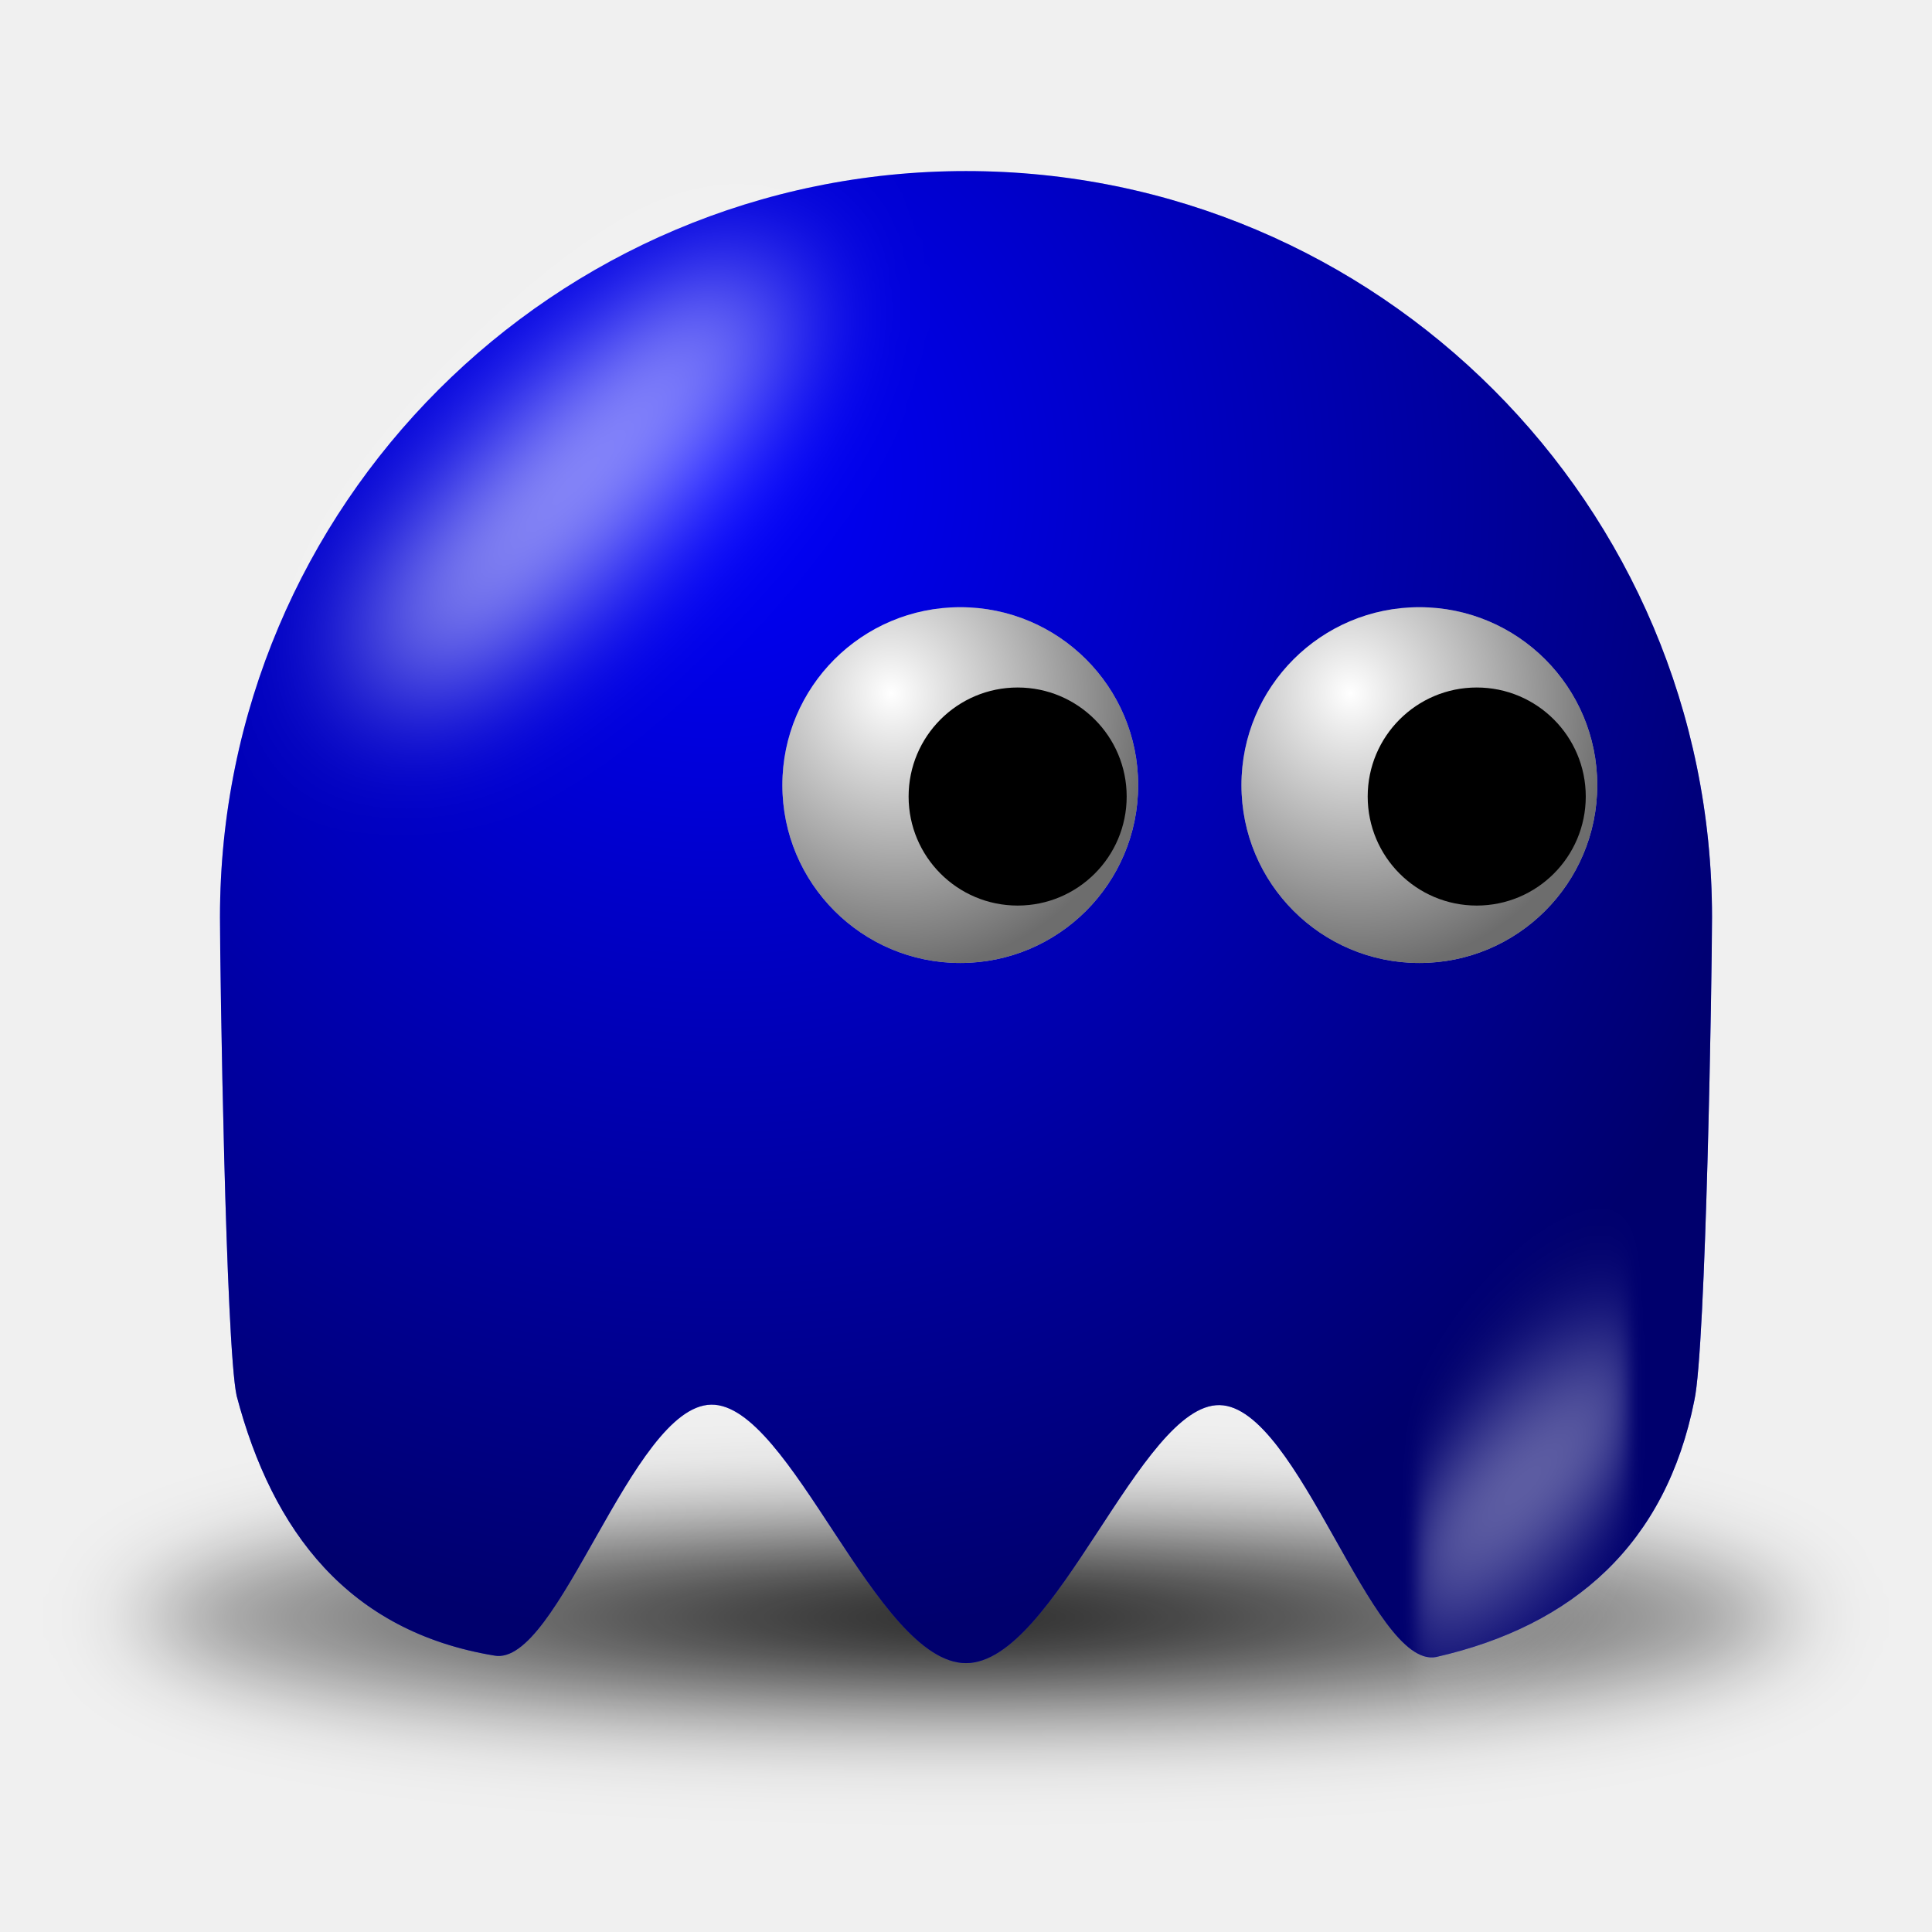
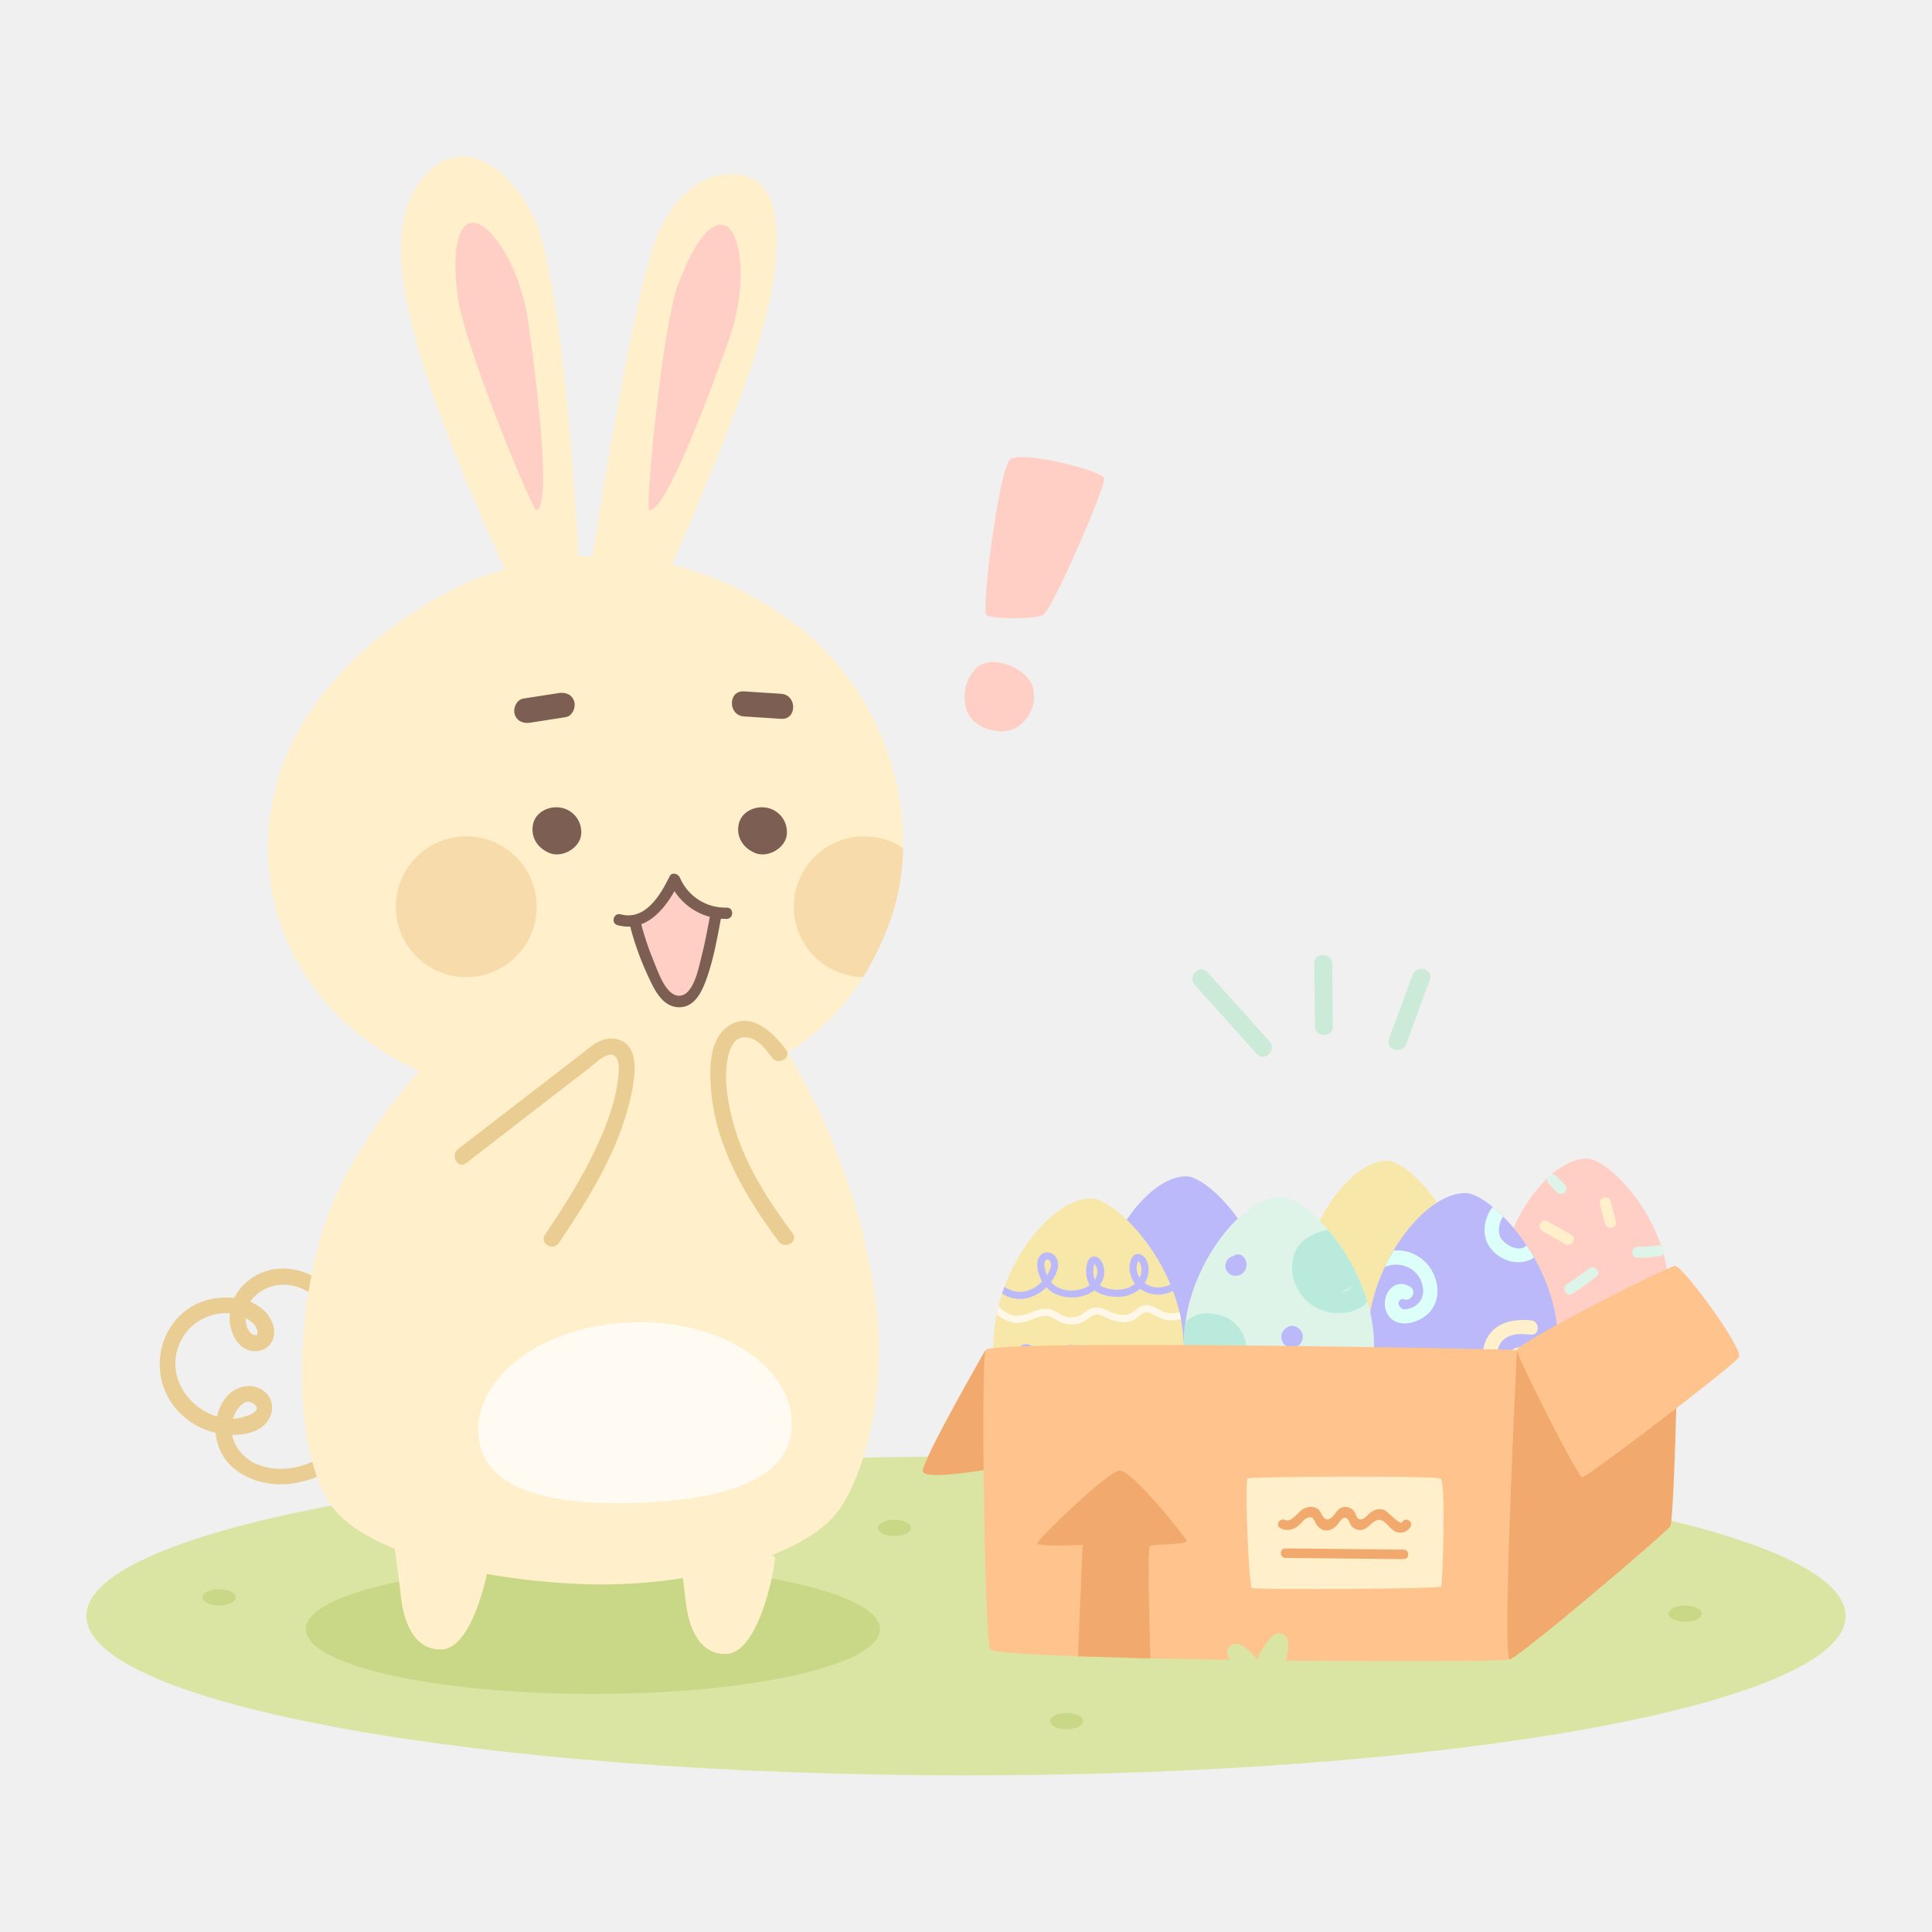
- <svg xmlns="http://www.w3.org/2000/svg" xmlns:xlink="http://www.w3.org/1999/xlink" id="svg2" viewBox="4 15 120 120" version="1.0">
-   <defs id="defs4">
-     <linearGradient id="linearGradient2315">
-       <stop id="stop2317" style="stop-color:#000000;stop-opacity:0" offset="0" />
-       <stop id="stop2319" style="stop-color:#000000;stop-opacity:.572" offset="1" />
-     </linearGradient>
-     <radialGradient id="radialGradient2342" xlink:href="#linearGradient2315" gradientUnits="userSpaceOnUse" cy="497.96" cx="216.99" gradientTransform="matrix(.7158 1.4128 -1.3538 .68592 735.84 -155.77)" r="65" />
-     <radialGradient id="radialGradient2365" xlink:href="#linearGradient2315" gradientUnits="userSpaceOnUse" cy="409.86" cx="233.5" gradientTransform="matrix(.3871 1.5161 -1.4234 .36342 726.51 -93.107)" r="15.5" />
-     <filter id="filter3730" height="1.682" width="1.696" y="-.341" x="-.348">
-       <feGaussianBlur id="feGaussianBlur3732" stdDeviation="5.465" />
-     </filter>
-     <filter id="filter4065" height="1.907" width="2.039" y="-.453" x="-.52">
-       <feGaussianBlur id="feGaussianBlur4067" stdDeviation="4.151" />
-     </filter>
-     <radialGradient id="radialGradient4078" gradientUnits="userSpaceOnUse" cy="506.35" cx="210.89" gradientTransform="matrix(1.4028 .0000016439 -1.4521e-7 .20588 -89.845 403.11)" r="68">
-       <stop id="stop4074" style="stop-color:#000000" offset="0" />
-       <stop id="stop4076" style="stop-color:#000000;stop-opacity:0" offset="1" />
-     </radialGradient>
-     <filter id="filter4112" height="1.68" width="1.14" y="-.34" x="-.07">
-       <feGaussianBlur id="feGaussianBlur4114" stdDeviation="3.968" />
-     </filter>
+ <svg xmlns="http://www.w3.org/2000/svg" viewBox="0 0 1080 1080">
+   <defs>
+     <style>.cls-1{fill:#dbe5a3;}.cls-2{fill:#c9d887;}.cls-3{fill:#eacd92;}.cls-4{fill:#f2a96d;}.cls-5{fill:#f7e8aa;}.cls-6{fill:none;}.cls-7{fill:#bbb9f9;}.cls-8{fill:#fff8e9;}.cls-9{fill:#ffcfc5;}.cls-10{fill:#ffefca;}.cls-11{fill:#dff4e8;}.cls-12{fill:#7c5e52;}.cls-13{fill:#dcfff9;}.cls-14{fill:#b9eadb;}.cls-15{fill:#e8d780;}.cls-16{fill:#f7dbaa;}.cls-17{fill:#ffc38d;}.cls-18{fill:#ccead8;}.cls-19{fill:#fff;opacity:0.78;}</style>
  </defs>
-   <g id="layer1" transform="translate(-233.42 -11.735)">
-     <g id="g2398" transform="matrix(.71287 0 0 .71287 148.43 -234.5)">
-       <path id="path4069" style="filter:url(#filter4112);fill:url(#radialGradient4078)" transform="matrix(1.0588 0 0 .85714 -9.1176 72.48)" d="m274 507.36c0 7.73-30.46 14-68 14s-68-6.27-68-14 30.46-14 68-14 68 6.27 68 14z" />
-       <path id="path2327" style="fill:#0000ff" transform="translate(-31,-85)" d="m305 531.36c0 4.85-0.53 37.56-1.54 42.11-2.47 12.46-10.48 19.63-22.51 22.36-5.59 1.04-11.95-21.82-18.85-21.95s-14.34 22.48-22.1 22.48c-7.8 0-15.27-22.62-22.2-22.52-6.93 0.11-13.31 22.94-18.91 21.86-12.68-2.1-19.32-10.78-22.44-22.64-0.95-4.42-1.45-37-1.45-41.7 0-35.88 29.12-65 65-65s65 29.12 65 65z" />
-       <path id="path2340" style="fill:url(#radialGradient2342)" transform="translate(-31,-85)" d="m305 531.36c0 4.85-0.53 37.56-1.54 42.11-2.47 12.46-10.48 19.63-22.51 22.36-5.59 1.04-11.95-21.82-18.85-21.95s-14.34 22.48-22.1 22.48c-7.8 0-15.27-22.62-22.2-22.52-6.93 0.11-13.31 22.94-18.91 21.86-12.68-2.1-19.32-10.78-22.44-22.64-0.95-4.42-1.45-37-1.45-41.7 0-35.88 29.12-65 65-65s65 29.12 65 65z" />
-       <g id="g2352" transform="translate(5,10)">
-         <path id="path2344" style="fill:#ffffff" d="m255 417.86a15.5 15.5 0 1 1 -31 0 15.5 15.5 0 1 1 31 0z" transform="translate(4,7)" />
-         <path id="path2346" style="fill:url(#radialGradient2365)" d="m255 417.86a15.5 15.5 0 1 1 -31 0 15.5 15.5 0 1 1 31 0z" transform="translate(4,7)" />
-         <path id="path2350" style="fill:#000000" d="m255 417.86a15.5 15.5 0 1 1 -31 0 15.5 15.5 0 1 1 31 0z" transform="matrix(.6129 0 0 .6129 101.71 169.75)" />
-       </g>
-       <g id="g2357" transform="translate(-35,10)">
-         <path id="path2359" style="fill:#ffffff" d="m255 417.86a15.5 15.5 0 1 1 -31 0 15.5 15.5 0 1 1 31 0z" transform="translate(4,7)" />
-         <path id="path2361" style="fill:url(#radialGradient2365)" d="m255 417.86a15.5 15.5 0 1 1 -31 0 15.5 15.5 0 1 1 31 0z" transform="translate(4,7)" />
-         <path id="path2363" style="fill:#000000" d="m255 417.86a15.5 15.5 0 1 1 -31 0 15.5 15.5 0 1 1 31 0z" transform="matrix(.6129 0 0 .6129 101.71 169.75)" />
-       </g>
-       <path id="path2371" style="filter:url(#filter3730);fill-opacity:.627;fill:#ffffff" d="m180.01 413.25c-10.03 10.27-20.41 16.42-23.17 13.72-2.77-2.7 3.13-13.23 13.15-23.5 10.03-10.27 20.41-16.41 23.17-13.71 2.77 2.7-3.13 13.22-13.15 23.49z" />
-       <path id="path3734" style="filter:url(#filter4065);fill-opacity:.434;fill:#ffffff" transform="matrix(.77126 .63652 -.63652 .77126 379.12 -54.471)" d="m262 501.86c0 7.45-2.46 13.5-5.5 13.5s-5.5-6.05-5.5-13.5 2.46-13.5 5.5-13.5 5.5 6.05 5.5 13.5z" />
-     </g>
+   <g id="Layer_1" data-name="Layer 1">
+     <ellipse class="cls-1" cx="540" cy="903.34" rx="491.71" ry="89.12" />
+     <ellipse class="cls-2" cx="331.44" cy="910.75" rx="160.51" ry="36.2" />
+     <ellipse class="cls-2" cx="499.99" cy="854.11" rx="9.28" ry="4.57" />
+     <ellipse class="cls-2" cx="596.26" cy="962.11" rx="9.28" ry="4.57" />
+     <ellipse class="cls-2" cx="122.49" cy="892.92" rx="9.28" ry="4.57" />
+     <ellipse class="cls-2" cx="942.01" cy="902.06" rx="9.28" ry="4.57" />
+     <path class="cls-3" d="M196.15,737.42c-6.82-15.65-21.11-28.85-39.1-28.28-16.2.52-30.75,14.14-28.45,31.06,1,7,5.56,14.74,13.39,15.14,8.35.44,13.22-7.19,10.63-14.8-5.59-16.4-28.52-18.09-41.88-12C95.11,735.6,87.11,752.3,89.81,769s16.36,29.53,32.8,32.36c7.66,1.32,17.08,1.19,23.63-3.54,6.21-4.49,8.25-13.54,2.4-19.21-5.59-5.42-14.24-4.71-19.88.11-6.22,5.32-8.84,14.48-8.16,22.43,1.85,21.74,24.56,31.1,43.83,28s36.11-15.72,45.4-32.65c2.78-5.08-5-9.63-7.78-4.55-10.31,18.82-35,35-57,27.13-11.26-4.05-18.6-15.59-14.34-27.43,1.41-3.91,6.08-10.65,11-7,6.91,5-7.78,8.34-10.61,8.42-22.86.67-41.36-23.82-29.26-45a28.44,28.44,0,0,1,26.23-13.94c5.21.39,10.85,2.53,14.3,6.6,1.67,2,3.1,7.36-1.26,5.11-2.58-1.33-3.51-5-3.74-7.62-1.09-13,11.82-21.25,23.62-19.94,13.24,1.47,22.36,12.17,27.38,23.7,2.31,5.3,10.07.72,7.77-4.54Z" />
+     <path class="cls-4" d="M550.85,754.74s-35,60.67-35,67.61,57.3-4.68,57.3-4.68Z" />
+     <path class="cls-5" d="M775.37,648.88c12.46,0,48.23,36.85,43.57,78.33S772.78,777,753.07,765.84s-28-33.64-22.82-61.3S757.22,648.88,775.37,648.88Z" />
+     <path class="cls-6" d="M754.32,685.46a12.55,12.55,0,0,0,1.83-4.13c.26-1.18.11-2.68-1.1-3.29s-1.81.58-2,1.54a11.12,11.12,0,0,0,.89,5C754.08,684.86,754.2,685.16,754.32,685.46Z" />
+     <path class="cls-6" d="M804.43,729.16a14.38,14.38,0,0,0-.1-5.15,2.08,2.08,0,0,0-.17-.65,1.43,1.43,0,0,0-.37.19,3.35,3.35,0,0,0-1.06,1.81,8.28,8.28,0,0,0,1,6.39A13.06,13.06,0,0,0,804.43,729.16Z" />
+     <path class="cls-6" d="M765.46,732a7.91,7.91,0,0,0,1.51-5.14c0-1.3.07-3.39-.84-4.49s-1.75,1.22-2,1.86a10.41,10.41,0,0,0,.88,8.22A5.89,5.89,0,0,0,765.46,732Z" />
+     <path class="cls-6" d="M798.37,686.6a7.73,7.73,0,0,0,.28-6.76c-.15-.3-.62-1.07-.91-1.14a.3.3,0,0,0-.13.18c-.07.22-.19.44-.26.67a7.54,7.54,0,0,0-.27,3.62A9.37,9.37,0,0,0,798.37,686.6Z" />
+     <path class="cls-6" d="M777.15,687.58a7.53,7.53,0,0,0,1.08-4.61,5.61,5.61,0,0,0-.57-1.92,9.35,9.35,0,0,0-.52-.81,3.25,3.25,0,0,1-.23-.29,10.18,10.18,0,0,0-.55,3,10.5,10.5,0,0,0,.53,4A5.36,5.36,0,0,0,777.15,687.58Z" />
+     <path class="cls-6" d="M743.5,731.42a14.1,14.1,0,0,0,1.49-2.89c.42-1.14,2.25-7.78-1-6.67s-1.63,6.9-.75,9.07C743.34,731.1,743.42,731.26,743.5,731.42Z" />
+     <path class="cls-6" d="M786.68,732.36a16.77,16.77,0,0,0,.82-5.92,5.3,5.3,0,0,0-.76-2.51,5.36,5.36,0,0,0-.68-.83,1.72,1.72,0,0,0-.22-.14,1.41,1.41,0,0,0-.17.14,6.14,6.14,0,0,0-1.15,4.25,11.92,11.92,0,0,0,2.1,5.16Z" />
+     <path class="cls-7" d="M797.35,679.55c.07-.23.19-.45.26-.67a.3.3,0,0,1,.13-.18c.29.07.76.84.91,1.14a7.73,7.73,0,0,1-.28,6.76,9.37,9.37,0,0,1-1.29-3.43A7.54,7.54,0,0,1,797.35,679.55Z" />
+     <path class="cls-8" d="M744.17,751.61a11.25,11.25,0,0,1,3.91-1.32,7.74,7.74,0,0,1,3.26.82c2.29,1,4.35,2.52,6.76,3.29a9.85,9.85,0,0,0,7.78-.82c2.23-1.15,4.4-3.08,7-3.19s5.12,1.17,7.48,2.16c2.55,1.06,5.21,2,8,1.61s5.25-2.25,8-3.17c3.55-1.2,6.94.77,10.39,1.4a19.84,19.84,0,0,0,2.4.28c.82-1.06,1.6-2.17,2.34-3.34a15.23,15.23,0,0,1-4.32-.3c-3.14-.68-6.15-2.12-9.43-1.79-2.91.29-5.23,2-7.87,3s-4.91.45-7.36-.5-4.74-2.15-7.31-2.59a11.48,11.48,0,0,0-7.85,1.62c-2.07,1.18-4.18,2.87-6.69,2.69-2.31-.17-4.41-1.65-6.4-2.7-2.47-1.3-5.18-2.36-8-1.66-1.68.42-3.14,1.51-4.85,1.84s-3.59-.51-5.13-1.31a1.65,1.65,0,0,0-1.19-.16,45.58,45.58,0,0,0,2.72,4.45,8.63,8.63,0,0,0,1.52.36A8.77,8.77,0,0,0,744.17,751.61Z" />
+     <path class="cls-9" d="M887,647.64c13,0,50.18,38.33,45.32,81.49s-48,51.79-68.52,40.19-29.14-35-23.74-63.77S868.08,647.64,887,647.64Z" />
+     <path class="cls-10" d="M878.37,690.23q-6.64-3.59-13.1-7.48c-3.4-2.06-6.64,3.19-3.24,5.25q6.45,3.88,13.09,7.47C878.61,697.36,881.86,692.11,878.37,690.23Z" />
+     <path class="cls-10" d="M915.21,722.72c-.78,2-2.94,3.76-4.16,5.49a52.6,52.6,0,0,0-3.63,6c-1.83,3.5,3.41,6.76,5.25,3.24a52.87,52.87,0,0,1,4.11-6.65c1.53-2.09,3.36-3.83,4.33-6.27C922.58,720.81,916.66,719.06,915.21,722.72Z" />
+     <path class="cls-10" d="M876.36,745.15c-4.1.4-8.17,1-12.21,1.72s-2.41,6.72,1.49,6c3.5-.66,7-1.19,10.57-1.54a3.18,3.18,0,0,0,3.16-3C879.42,746.8,878,745,876.36,745.15Z" />
+     <path class="cls-10" d="M903.28,682.62q-1.56-5.5-2.9-11.06c-.93-3.86-6.92-2.38-6,1.49q1.35,5.57,2.9,11.07C898.37,687.92,904.37,686.46,903.28,682.62Z" />
+     <path class="cls-11" d="M888.17,709.14q-5.94,4.61-12.24,8.71c-3.3,2.16-.35,7.59,3,5.41q7-4.56,13.52-9.66C895.56,711.17,891.28,706.72,888.17,709.14Z" />
+     <path class="cls-11" d="M874.77,662.23l-4.59-4.75a3.08,3.08,0,1,0-4.47,4.25l4.59,4.75a3.11,3.11,0,0,0,4.36.11A3.15,3.15,0,0,0,874.77,662.23Z" />
+     <path class="cls-11" d="M926.4,696.21a60.53,60.53,0,0,1-10.84.72c-4-.09-4.13,6.08-.15,6.16a69.5,69.5,0,0,0,12.48-.89C931.81,701.57,930.3,695.58,926.4,696.21Z" />
+     <path class="cls-11" d="M857.15,725.26a50.14,50.14,0,0,0-14.8-8.93c-3.71-1.45-5.46,4.47-1.79,5.9a41.76,41.76,0,0,1,12.13,7.29C855.67,732.09,860.16,727.86,857.15,725.26Z" />
+     <path class="cls-11" d="M908.6,763.27a106.73,106.73,0,0,0-4.83-12.61c-1.65-3.61-7-.62-5.4,3a95.73,95.73,0,0,1,4.25,11.12C903.8,768.53,909.79,767.07,908.6,763.27Z" />
+     <path class="cls-10" d="M276,320.15c-33,10.06-116.85,57.51-125.41,139.31s55.94,156.26,169.24,156.33c117,.07,158.71-48.54,177.8-101.18S497.91,387.89,443,347.8C389.27,308.61,332.78,302.84,276,320.15Z" />
+     <path class="cls-9" d="M355.9,514.3s16.51-7.31,21.5-21.36c5.87,11.85,22.7,17.2,22.7,17.2s-5.42,44.53-18.3,49.52S356.49,518.69,355.9,514.3Z" />
+     <path class="cls-10" d="M324,322.74s-7.46-162.44-25.46-200.63C283.06,89.26,255.07,76,236.63,99.28s-26.34,64.53,49.61,227.41C309.51,330.64,324,322.74,324,322.74Z" />
+     <path class="cls-10" d="M329.71,320.55s22-145.76,36.44-185.27,43.9-43,57.07-33.81,15.8,41.71,0,93.08-54.44,136.09-54.44,136.09Z" />
+     <path class="cls-10" d="M238,594.94s-43.9,44.78-58.83,97-14.05,115.9,3.95,146.63,89.84,45.22,144.28,47S445.61,872.4,467.12,846.5s55-137.86-36.18-252.88C358.24,586.59,238,594.94,238,594.94Z" />
+     <path class="cls-10" d="M434.93,579.72a371,371,0,0,1,24.51,44.63c7.24,15.52,22,55.37,24.42,73-22.45,6.78-57.6.78-57.6.78L415,590.81Z" />
+     <path class="cls-10" d="M220,860.55s2.79,20.19,4.25,32.92,7.17,29.42,23,28.54,25.32-38.63,26.93-54C252,853.08,220,860.55,220,860.55Z" />
+     <path class="cls-10" d="M379.18,863.11S382,883.3,383.43,896s7.16,29.42,23,28.54,25.32-38.63,26.93-54C411.23,855.64,379.18,863.11,379.18,863.11Z" />
+     <path class="cls-12" d="M311.3,451.28a13.84,13.84,0,0,1,13.59,15.07c-.65,7.78-10.7,13.46-17.83,10.46s-10.53-9.49-9.07-16.13S306.11,451.12,311.3,451.28Z" />
+     <path class="cls-12" d="M426.26,451.28a13.83,13.83,0,0,1,13.59,15.07c-.65,7.78-10.69,13.46-17.82,10.46s-10.54-9.49-9.08-16.13S421.07,451.12,426.26,451.28Z" />
+     <path class="cls-12" d="M296.28,404l19.87-3.09c3.74-.58,5.81-5.26,4.89-8.61-1.09-4-4.86-5.47-8.61-4.89l-19.87,3.09c-3.74.58-5.81,5.26-4.89,8.61,1.09,4,4.86,5.47,8.61,4.89Z" />
+     <path class="cls-12" d="M415.88,400.49l20.76,1.34c9,.59,9-13.42,0-14l-20.76-1.34c-9-.58-9,13.42,0,14Z" />
+     <path class="cls-12" d="M345.21,517.18c17,4.54,28-10.87,34.55-24.09l-5.75-.75a34,34,0,0,0,32.24,21.33c4.05-.1,4.06-6.4,0-6.3a27.6,27.6,0,0,1-26.17-16.7c-.93-2.25-4.42-3.45-5.76-.76-5.14,10.38-13.52,24.91-27.43,21.19-3.92-1-5.6,5-1.68,6.08Z" />
+     <path class="cls-12" d="M351.67,515.5a161.2,161.2,0,0,0,10.24,29.37c3.41,7.37,7.91,18,17.52,18.2,9.3.16,13.3-9.47,15.85-16.82,3.78-10.89,5.76-22.28,7.86-33.58.73-4-5.34-5.66-6.08-1.68-1.47,8-2.88,15.93-4.91,23.76-1.58,6.09-4.44,22.11-12.7,21.88-7.41-.2-11.73-13.86-14.09-19.46a155.6,155.6,0,0,1-7.62-23.34c-1-3.94-7-2.27-6.07,1.67Z" />
+     <path class="cls-9" d="M564.59,256.89c6.12-5.26,51.8,6.14,52.68,10.53s-29,73.76-34.25,76.39-28.53,2.2-31.61,0S558.44,262.16,564.59,256.89Z" />
+     <path class="cls-9" d="M545.56,373.67c8-8.49,29-.59,31.9,10.83s-5.26,22.53-14.05,24-21.07-2.76-23.41-12.79S540.88,378.64,545.56,373.67Z" />
+     <path class="cls-9" d="M300,285.2c-2.39.93-40.76-93.51-44.05-118.53s-.66-42.15,8.56-42.15,26.34,23,30.95,56.64S308.49,281.91,300,285.2Z" />
+     <path class="cls-9" d="M363,285.21c-2.55-.28,7.15-101.76,15.82-125.46s18.92-37.67,27.1-33.4,12.68,32.62,1.22,64.53S372,286.22,363,285.21Z" />
+     <path class="cls-7" d="M819.21,666.92c14.63,0,56.65,43.28,51.17,92S816.16,817.4,793,804.3s-32.9-39.51-26.81-72S797.88,666.92,819.21,666.92Z" />
+     <path class="cls-6" d="M860.06,764.5c-.83,11-12.82,14-21.73,10.86-10.3-3.68-11.58-14.68-8.49-24.09,3.76-11.45,15.2-14.25,26-13.15,5.07.51,4.9,8.47-.2,8-4.63-.46-9.88-.82-14,1.86-3.83,2.5-4.93,6.83-5.23,11.14-.34,5,1,8,6.08,9.26,2.24.54,5.24.86,7.27-.54a5.44,5.44,0,0,0,2.18-3.17c.79-2.34-.26-3.2-3.15-2.56-2.75,4.32-9.53.15-6.77-4.19C848.07,748.48,860.87,753.86,860.06,764.5Z" />
+     <path class="cls-13" d="M795,717.79c1.16,4,.63,8.47-2.7,11.31a11.46,11.46,0,0,1-5.72,2.67q-2.77.9-4.42-1.88Q780.9,727.21,784,726c4.42,2.6,8.61-4.18,4.19-6.78-9.69-5.69-17.22,6.35-12.79,14.9,4.87,9.41,18.13,5.73,23.89-.74,6.64-7.46,4.92-19.07-1.11-26.35a22.43,22.43,0,0,0-19.13-8c-1.76,3-3.4,6-4.89,9.2C782.56,704.6,792.38,708.71,795,717.79Z" />
+     <path class="cls-10" d="M842.09,757.87c-2.76,4.34,4,8.51,6.77,4.19,2.89-.64,3.94.22,3.15,2.56a5.44,5.44,0,0,1-2.18,3.17c-2,1.4-5,1.08-7.27.54-5.1-1.23-6.42-4.23-6.08-9.26.3-4.31,1.4-8.64,5.23-11.14,4.09-2.68,9.34-2.32,14-1.86,5.1.52,5.27-7.44.2-8-10.84-1.1-22.28,1.7-26,13.15-3.09,9.41-1.81,20.41,8.49,24.09,8.91,3.18,20.9.15,21.73-10.86C860.87,753.86,848.07,748.48,842.09,757.87Z" />
+     <path class="cls-13" d="M799,775c-8.64-.39-19.63,5.3-23.51,13.64a52.54,52.54,0,0,0,6.48,7.5,4.68,4.68,0,0,0,0-.67c-.16-6.23,7-10.3,12.31-11.89,6.2-1.85,11.5,1.34,13.89,7.17,1.95,4.75,2.9,13.35-1.19,17.34a7,7,0,0,1-.94.76,52.54,52.54,0,0,0,9,.78,21.73,21.73,0,0,0,2.59-9.56C818,788.74,811.72,775.53,799,775Z" />
+     <path class="cls-13" d="M799.64,799.32c4.82-1.62,2.94-9.37-1.92-7.72a12.35,12.35,0,0,0-8.63,10.26q1.89,1.29,3.92,2.44a36.65,36.65,0,0,0,5,2.33C796.27,804,796.15,800.5,799.64,799.32Z" />
+     <path class="cls-13" d="M831.66,695.35c4.77,9,17.38,13.52,25.9,7.62-1.31-2.31-2.69-4.53-4.11-6.67a4.53,4.53,0,0,0-.8.49c-4.28,3.28-12.21-1.29-14.06-5.51-1.34-3-.64-8.2,1.71-11.22a77.88,77.88,0,0,0-5.84-5.36C829.8,680.23,828.37,689.15,831.66,695.35Z" />
+     <path class="cls-7" d="M663.11,657.57c13.16,0,51,38.92,46,82.75s-48.77,52.6-69.59,40.81S610,745.59,615.44,716.37,643.93,657.57,663.11,657.57Z" />
+     <path class="cls-6" d="M699.86,745.34c-.75,9.9-11.53,12.63-19.55,9.76-9.26-3.31-10.41-13.2-7.63-21.66,3.38-10.3,13.67-12.82,23.42-11.83,4.56.46,4.41,7.62-.18,7.15-4.17-.42-8.89-.74-12.57,1.67-3.44,2.25-4.43,6.14-4.7,10-.31,4.53.88,7.23,5.46,8.33,2,.49,4.72.78,6.55-.48a4.92,4.92,0,0,0,2-2.85c.71-2.11-.24-2.88-2.83-2.31-2.48,3.89-8.58.13-6.1-3.76C689.08,730.93,700.59,735.76,699.86,745.34Z" />
+     <path class="cls-10" d="M683.69,739.38c-2.48,3.89,3.62,7.65,6.1,3.76,2.59-.57,3.54.2,2.83,2.31a4.92,4.92,0,0,1-2,2.85c-1.83,1.26-4.53,1-6.55.48-4.58-1.1-5.77-3.8-5.46-8.33.27-3.88,1.26-7.77,4.7-10,3.68-2.41,8.4-2.09,12.57-1.67,4.59.47,4.74-6.69.18-7.15-9.75-1-20,1.53-23.42,11.83-2.78,8.46-1.63,18.35,7.63,21.66,8,2.87,18.8.14,19.55-9.76C700.59,735.76,689.08,730.93,683.69,739.38Z" />
+     <path class="cls-13" d="M645,754.75c-7.77-.35-17.66,4.77-21.14,12.27a47.16,47.16,0,0,0,5.82,6.74,3.86,3.86,0,0,0,0-.6c-.14-5.61,6.28-9.27,11.07-10.7,5.58-1.66,10.35,1.21,12.5,6.45,1.76,4.27,2.61,12-1.07,15.6a5.76,5.76,0,0,1-.85.68,47.34,47.34,0,0,0,8.08.71,19.66,19.66,0,0,0,2.34-8.61C662.06,767.14,656.38,755.26,645,754.75Z" />
+     <path class="cls-13" d="M645.52,776.66c4.33-1.47,2.64-8.43-1.74-6.95a11.08,11.08,0,0,0-7.75,9.23c1.13.77,2.3,1.5,3.52,2.19a31.72,31.72,0,0,0,4.52,2.1C642.48,780.87,642.37,777.72,645.52,776.66Z" />
+     <path class="cls-11" d="M716.44,669.1c14.63,0,56.66,43.27,51.17,92s-54.21,58.48-77.36,45.38-32.9-39.52-26.81-72S695.12,669.1,716.44,669.1Z" />
+     <path class="cls-6" d="M755.66,719.46A3.65,3.65,0,0,0,756,719a24.47,24.47,0,0,1-4.06,2.19,22.47,22.47,0,0,1-2.57.91A8.47,8.47,0,0,0,755.66,719.46Z" />
+     <path class="cls-14" d="M686.16,772.67a.27.27,0,0,1,.08-.07,14.56,14.56,0,0,0,6.92-5.9,16,16,0,0,0,2-4.94,16.83,16.83,0,0,0,1.07-12.2c-2.43-8.28-9.3-14.26-17.43-15a17.28,17.28,0,0,0-16,4.37c-2,14-1.05,26.68,2.73,37.58C672.92,779.47,679.55,778.23,686.16,772.67Z" />
+     <path class="cls-14" d="M725,697.84c-5.65,9.47-2,22.59,5.8,29.67,8.79,8,24.59,9.38,33.32.44.1-.1.18-.21.28-.31a111.34,111.34,0,0,0-22-40.07C735.39,688.5,728.33,692.31,725,697.84Zm26.88,23.38A24.47,24.47,0,0,0,756,719a3.65,3.65,0,0,1-.31.43,8.47,8.47,0,0,1-6.32,2.67A22.47,22.47,0,0,0,751.91,721.22Z" />
+     <path class="cls-7" d="M752.23,762.49l-.21,0c-12.33-1.8-23.63,7.5-25.67,19.56-1.51,8.93,1.67,19.46,8.83,25.12,14.5-6.22,27.2-18.93,31.43-39.69a29.13,29.13,0,0,0-9.85-5.38A5.31,5.31,0,0,0,752.23,762.49Z" />
+     <path class="cls-15" d="M704.73,786.56c-.6-1.87-2.72-3.55-4.79-2.81a7.52,7.52,0,0,0-4.92,4.67,5.72,5.72,0,0,0,2.5,6.71,5.67,5.67,0,0,0,7.21-8.57Z" />
+     <path class="cls-15" d="M702.36,791.28h0l.12,0v0Z" />
+     <path class="cls-7" d="M695,702.41a4,4,0,0,0-5.55-.2,5.16,5.16,0,0,0-2.79,1.4,5.76,5.76,0,0,0-1.66,3.82,5.59,5.59,0,0,0,5.16,5.74,6.15,6.15,0,0,0,5.88-3.07A6.52,6.52,0,0,0,695,702.41Z" />
+     <path class="cls-7" d="M728.2,746.16a6.32,6.32,0,0,0-6.23-5,4.84,4.84,0,0,0-2.5.88l-.29.18a6.28,6.28,0,0,0-2.66,3.42,6.14,6.14,0,0,0,.06,3.65,5.9,5.9,0,0,0,7.19,3.88A6.12,6.12,0,0,0,728.2,746.16Z" />
+     <path class="cls-5" d="M610,669.91c14.64,0,56.66,43.27,51.18,92S607,820.39,583.81,807.29s-32.9-39.52-26.81-72S588.68,669.91,610,669.91Z" />
+     <path class="cls-6" d="M585.28,712.87a15,15,0,0,0,2.15-4.85c.3-1.39.12-3.15-1.3-3.87s-2.12.69-2.29,1.82c-.3,1.89.42,4.08,1,5.85C585,712.17,585.13,712.52,585.28,712.87Z" />
+     <path class="cls-6" d="M644.14,764.21a16.91,16.91,0,0,0-.12-6.06,2.51,2.51,0,0,0-.2-.76,1.45,1.45,0,0,0-.43.22,3.94,3.94,0,0,0-1.25,2.13,9.69,9.69,0,0,0,1.18,7.5A16,16,0,0,0,644.14,764.21Z" />
+     <path class="cls-6" d="M598.37,767.5a9.37,9.37,0,0,0,1.76-6c0-1.53.09-4-1-5.27s-2.06,1.43-2.31,2.18a12.16,12.16,0,0,0,1,9.65A6.26,6.26,0,0,0,598.37,767.5Z" />
+     <path class="cls-6" d="M637,714.21a9.05,9.05,0,0,0,.33-7.94c-.17-.35-.73-1.25-1.07-1.34a.49.49,0,0,0-.15.21c-.08.26-.22.52-.31.79a9,9,0,0,0-.32,4.25A11,11,0,0,0,637,714.21Z" />
+     <path class="cls-6" d="M612.09,715.36a7.92,7.92,0,0,0,.57-1.08,8.73,8.73,0,0,0,.7-4.34,6.58,6.58,0,0,0-.67-2.25,9.07,9.07,0,0,0-.61-1c-.06-.09-.23-.23-.27-.34a11.87,11.87,0,0,0-.64,3.58,12.11,12.11,0,0,0,.62,4.74C611.88,715,612,715.15,612.09,715.36Z" />
+     <path class="cls-6" d="M572.56,766.86a16.07,16.07,0,0,0,1.75-3.4c.5-1.33,2.65-9.14-1.13-7.83s-1.92,8.11-.88,10.65C572.38,766.48,572.48,766.67,572.56,766.86Z" />
+     <path class="cls-6" d="M623.29,768a19.53,19.53,0,0,0,1-7,6.27,6.27,0,0,0-.89-3,5.73,5.73,0,0,0-.8-1,1.46,1.46,0,0,0-.26-.17,1.93,1.93,0,0,0-.2.17,7.21,7.21,0,0,0-1.35,5,14,14,0,0,0,2.47,6C623.24,768.07,623.27,768,623.29,768Z" />
+     <path class="cls-7" d="M571.7,726.07a21.69,21.69,0,0,0,12-5.35c.42-.36.84-.75,1.25-1.16a15.73,15.73,0,0,0,4.85,3.69A22.06,22.06,0,0,0,602.83,725a20,20,0,0,0,9-3.72c3.3,2.57,8,3.53,12.06,3.65A19,19,0,0,0,637,720.72l.33-.32a15.08,15.08,0,0,0,3.41,2,17.78,17.78,0,0,0,15-.77c-.46-1.24-.94-2.45-1.44-3.65a16.35,16.35,0,0,1-4.42,1.5,13.06,13.06,0,0,1-10-2.2,14.61,14.61,0,0,0,2.22-7.53,11.37,11.37,0,0,0-1.59-6c-1.24-1.93-3.69-3.58-6-2.4-2,1-2.69,3.59-3,5.66a13.5,13.5,0,0,0,.57,6,15.67,15.67,0,0,0,2.38,4.55c-3.88,3.51-9.88,4.07-15,2.81a14.8,14.8,0,0,1-4.72-1.92,12.14,12.14,0,0,0,1.49-12.52c-1-2.08-3-4.16-5.56-3.39-2.12.66-2.89,3-3.23,5a15.85,15.85,0,0,0,1.71,10.86,15,15,0,0,1-3.95,2c-5.94,2-13.41,1.21-17.7-3.75h0a21.09,21.09,0,0,0,3.61-7,8,8,0,0,0-1-7.11,5.85,5.85,0,0,0-5.64-2.4,6.07,6.07,0,0,0-4.52,5,15.76,15.76,0,0,0,1,7.7,21,21,0,0,0,1.56,3.48l-.29.31a18.81,18.81,0,0,1-8.14,5,14.45,14.45,0,0,1-12.59-2.36c-.48,1.28-.94,2.56-1.37,3.85A17.92,17.92,0,0,0,571.7,726.07Zm64.12-20.14c.09-.27.23-.53.31-.79a.49.49,0,0,1,.15-.21c.34.09.9,1,1.07,1.34a9.05,9.05,0,0,1-.33,7.94,11,11,0,0,1-1.52-4A9,9,0,0,1,635.82,705.93ZM611.17,710a11.87,11.87,0,0,1,.64-3.58c0,.11.21.25.27.34a9.07,9.07,0,0,1,.61,1,6.58,6.58,0,0,1,.67,2.25,8.73,8.73,0,0,1-.7,4.34,7.92,7.92,0,0,1-.57,1.08c-.1-.21-.21-.41-.3-.64A12.11,12.11,0,0,1,611.17,710Zm-27.33-4c.17-1.13,1-2.47,2.29-1.82s1.6,2.48,1.3,3.87a15,15,0,0,1-2.15,4.85c-.15-.35-.29-.7-.41-1C584.26,710.05,583.54,707.86,583.84,706Z" />
+     <path class="cls-7" d="M563.59,777.27a16.74,16.74,0,0,0,8.52-3.9,14.82,14.82,0,0,0,1.72,1.64,15.54,15.54,0,0,0,8.09,3.5,18.21,18.21,0,0,0,9-1.73,40.09,40.09,0,0,0,6.19-3.08,16.67,16.67,0,0,0,3.94,3,21.06,21.06,0,0,0,16.19,1.39,17.5,17.5,0,0,0,6.2-3.29,12.89,12.89,0,0,0,9.68,4.1,15.28,15.28,0,0,0,10.71-5,16.44,16.44,0,0,0,3.26,2,15.46,15.46,0,0,0,10.7.82q.85-2.4,1.53-5a11.67,11.67,0,0,1-13.21-1.17,19.72,19.72,0,0,0,2.15-8c.14-2.45.16-6.07-1.54-8-2.09-2.41-5.55-1-7.13,1.22a11.46,11.46,0,0,0-1.54,8.48,15.26,15.26,0,0,0,3,6.71,10.79,10.79,0,0,1-3.05,2.51,9.83,9.83,0,0,1-10.32-.24,11.77,11.77,0,0,1-1.76-1.56,19.61,19.61,0,0,0,2-6.48c.49-3,.59-6.23-1-9a7.91,7.91,0,0,0-2.83-3,3.54,3.54,0,0,0-4.68.82c-4.22,4.41-2.8,11,.13,15.64.42.67.86,1.33,1.33,2a8.68,8.68,0,0,1-1.36,1,17.31,17.31,0,0,1-11.76,2.11,14.56,14.56,0,0,1-7.46-3.63,12.42,12.42,0,0,0,3.07-4.71,18.49,18.49,0,0,0,.4-9.11c-.41-2.27-1.6-4.71-4-5.39-3.18-.92-5.49,2-6.53,4.55a14.91,14.91,0,0,0-.82,7.54,16.61,16.61,0,0,0,2.25,6.41c-.28.17-.56.34-.85.5-3.64,2-8.23,4.33-12.49,3.39a12.05,12.05,0,0,1-6.48-3.93,19.28,19.28,0,0,0,1.43-2.05,21.91,21.91,0,0,0,2.78-7.4c.46-2.53.55-5.38-1.12-7.52a5.57,5.57,0,0,0-7.16-1.14c-2.58,1.43-3.67,4.34-3.76,7.16a20.36,20.36,0,0,0,2.67,10.56,12.93,12.93,0,0,1-12,2.9c.39,1.46.83,2.89,1.31,4.29A17.28,17.28,0,0,0,563.59,777.27Zm78.55-17.53a3.94,3.94,0,0,1,1.25-2.13,1.45,1.45,0,0,1,.43-.22,2.51,2.51,0,0,1,.2.76,16.91,16.91,0,0,1,.12,6.06,16,16,0,0,1-.82,3A9.69,9.69,0,0,1,642.14,759.74Zm-21.39,2.34a7.21,7.21,0,0,1,1.35-5,1.93,1.93,0,0,1,.2-.17,1.46,1.46,0,0,1,.26.17,5.73,5.73,0,0,1,.8,1,6.27,6.27,0,0,1,.89,3,19.53,19.53,0,0,1-1,7c0,.06,0,.11-.07.17A14,14,0,0,1,620.75,762.08Zm-23.91-3.7c.25-.75,1.31-3.39,2.31-2.18s1,3.74,1,5.27a9.37,9.37,0,0,1-1.76,6,6.26,6.26,0,0,1-.5.53A12.16,12.16,0,0,1,596.84,758.38Zm-23.66-2.75c3.78-1.31,1.63,6.5,1.13,7.83a16.07,16.07,0,0,1-1.75,3.4c-.08-.19-.18-.38-.26-.58C571.26,763.74,569.41,756.93,573.18,755.63Z" />
+     <path class="cls-8" d="M573.35,790.58c1.49-.62,2.94-1.52,4.59-1.55a8.82,8.82,0,0,1,3.83,1c2.69,1.21,5.12,3,8,3.86a11.6,11.6,0,0,0,9.14-1c2.62-1.35,5.17-3.62,8.23-3.75s6,1.38,8.79,2.53c3,1.25,6.11,2.31,9.4,1.9,3.45-.44,6.17-2.64,9.39-3.73,4.17-1.41,8.15.91,12.21,1.65a24.62,24.62,0,0,0,2.82.33q1.44-1.86,2.74-3.92a18.29,18.29,0,0,1-5.07-.35c-3.69-.8-7.23-2.49-11.08-2.11-3.42.34-6.14,2.34-9.25,3.57s-5.77.53-8.64-.59-5.57-2.52-8.59-3a13.49,13.49,0,0,0-9.22,1.91c-2.43,1.38-4.91,3.36-7.86,3.15-2.71-.19-5.17-1.93-7.51-3.16-2.91-1.53-6.09-2.78-9.41-2-2,.49-3.69,1.78-5.69,2.16s-4.22-.59-6-1.54a2,2,0,0,0-1.39-.19,53.4,53.4,0,0,0,3.19,5.24,12,12,0,0,0,1.79.42A10.37,10.37,0,0,0,573.35,790.58Z" />
+     <path class="cls-8" d="M576.9,737.61a34.07,34.07,0,0,1,6-1.91,8.24,8.24,0,0,1,5.79,1.13c2.06,1.18,4,2.52,6.32,3.12a15.39,15.39,0,0,0,6.95.17,15,15,0,0,0,6-2.78c1.68-1.24,3.26-2.66,5.49-2.47s4.51,1.54,6.61,2.45a20.47,20.47,0,0,0,7.29,1.73,12.14,12.14,0,0,0,7.18-1.62c1.66-1.06,3-2.56,4.79-3.46s3.58-.18,5.22.71a27.73,27.73,0,0,0,6,2.85,19.21,19.21,0,0,0,8.47.12q.6-.1,1.2-.24c-.25-1.31-.52-2.6-.83-3.89-.59.13-1.18.25-1.77.34a13.67,13.67,0,0,1-6.75-.4c-3.9-1.36-7-4.75-11.5-3.71-4,.92-6.09,5.11-10.31,5.33a16.41,16.41,0,0,1-6.82-1.16,66.86,66.86,0,0,0-6.33-2.61,9.5,9.5,0,0,0-6.64.41c-1.91.88-3.37,2.47-5.21,3.46a11.36,11.36,0,0,1-11.48-.65,17.78,17.78,0,0,0-6-2.75,13.94,13.94,0,0,0-6.09.39c-4.27,1.16-8.52,4-13.11,3.31-3.54-.5-6.57-2.78-9.23-5.22-.36,1.46-.69,2.91-1,4.37a23.34,23.34,0,0,0,7,4.12C568.48,740.29,572.72,739.2,576.9,737.61Z" />
+     <circle class="cls-16" cx="260.64" cy="506.87" r="39.37" />
+     <path class="cls-16" d="M497.63,514.61a125.85,125.85,0,0,0,7.2-40.54,39.36,39.36,0,1,0-22.33,72.16A166.81,166.81,0,0,0,497.63,514.61Z" />
+     <path class="cls-17" d="M550.85,754.74c-2.55,8.9-.53,161.41,2.76,167.3S836.07,930.2,844,927.57s6-172.17,4-172.83S552.62,748.55,550.85,754.74Z" />
+     <path class="cls-4" d="M848,754.74c6.36-4.83,84.95-47,88.46-47s-.49,141.87-2.69,145.38-85.16,74-89.78,74.42S848,754.74,848,754.74Z" />
+     <path class="cls-17" d="M848,754.74c1.43-4.79,84.07-47,88.46-47s38.27,46.3,35.63,50.91-85,67.17-87.58,67.17S847.32,756.94,848,754.74Z" />
+     <path class="cls-3" d="M260.49,650.25l45.28-35,23.43-18.08c3.19-2.46,6.84-6.3,10.82-7.39,5.53-1.52,6.13,5.34,5.89,9.07-1.06,16.61-7.94,33.54-15.28,48.25-7.52,15.07-16.66,29.23-26,43.2-3.23,4.82,4.56,9.33,7.77,4.54,16.82-25.07,33.41-51.5,40.14-81.32,2.33-10.3,6.34-31.79-9.94-32.94-7.38-.53-13.27,5.24-18.7,9.42l-21.08,16.27-46.85,36.15c-4.52,3.49,0,11.31,4.55,7.78Z" />
+     <path class="cls-3" d="M439.35,586.72c-7.29-9.73-19.81-22-32.56-12.87-10.39,7.41-10.2,23.61-9.34,34.88,2.45,32,19.12,60.1,37.88,85.28,3.42,4.59,11.24.11,7.77-4.55-14.82-19.89-28.5-41.29-34.26-65.73-2.58-10.94-4.52-24.23-1.26-35.25,1.32-4.48,4.09-9,9.36-8.65,6.52.39,11.09,6.69,14.64,11.44,3.42,4.58,11.24.1,7.77-4.55Z" />
+     <path class="cls-18" d="M709.64,582.12,675,543.5c-4.31-4.8-11.37,2.3-7.08,7.07l34.66,38.62c4.31,4.8,11.36-2.29,7.07-7.07Z" />
+     <path class="cls-18" d="M745.09,573.74l-.41-35.15c-.08-6.43-10.08-6.45-10,0l.41,35.15c.08,6.43,10.08,6.45,10,0Z" />
+     <path class="cls-18" d="M786.11,583.54l13.17-35.86c2.22-6-7.44-8.66-9.64-2.66l-13.18,35.86c-2.22,6,7.44,8.66,9.65,2.66Z" />
+     <path class="cls-19" d="M442.61,794.69c1.12,32.35-37.75,43.75-86.15,45.44s-88-7-89.09-39.34,37.19-59.93,85.58-61.62S441.48,762.34,442.61,794.69Z" />
+     <path class="cls-4" d="M602.62,925.89l2.58-62.27s-25.4,1.17-25.4-.88,39.22-40.1,46-40.68,36.58,36.8,37.46,39.18-18.64,1.79-20.44,3,.31,62.84.31,62.84Z" />
+     <path class="cls-10" d="M697.54,826.41c4.21-1.1,104.61-1.55,107.76.16s1,59,.39,60.34-104.52,1.94-106,.74S695.47,827,697.54,826.41Z" />
+     <path class="cls-4" d="M715.74,854.28a8.76,8.76,0,0,0,9.44-.94c1.92-1.36,3.38-3.91,5.57-4.8,3.15-1.28,3.57.83,4.91,3.18,1.54,2.72,4.12,4.4,7.34,3.65a8.39,8.39,0,0,0,3.89-2.29c1.58-1.51,3.8-6.36,6.34-4.06.93.84,1.23,2.79,2.07,3.81a6.29,6.29,0,0,0,4,2.39c4.64.66,6.15-3.16,9.58-5.06,5-2.78,7.52,5.26,12.24,6.4a6.5,6.5,0,0,0,7.37-3.09c1.73-3-2.87-5.64-4.59-2.68-1.27,2.17-8-5.86-10-6.65-3-1.15-5.59-.31-8,1.57-1.54,1.19-4.33,5.25-6.88,3-.88-.76-1.19-2.71-1.93-3.69a6.06,6.06,0,0,0-5.81-2.57c-4.13.59-4.59,4.41-7.53,6.31-4,2.59-4.65-3.61-7.14-5.29s-5.54-1.28-8,0c-2.84,1.48-6.68,7.9-10.16,6.22-3.07-1.48-5.77,3.1-2.68,4.6Z" />
+     <path class="cls-4" d="M718.58,870.89l66.06.68c3.42,0,3.43-5.28,0-5.32l-66.06-.68c-3.42,0-3.42,5.29,0,5.32Z" />
+     <path class="cls-1" d="M691,932.77s-8.71-8.57-3-13,14.53,7.76,14.53,7.76S709.33,913,714.88,913s7.4,6.37,2.2,19.76C709.46,936.06,691,932.77,691,932.77Z" />
  </g>
</svg>
